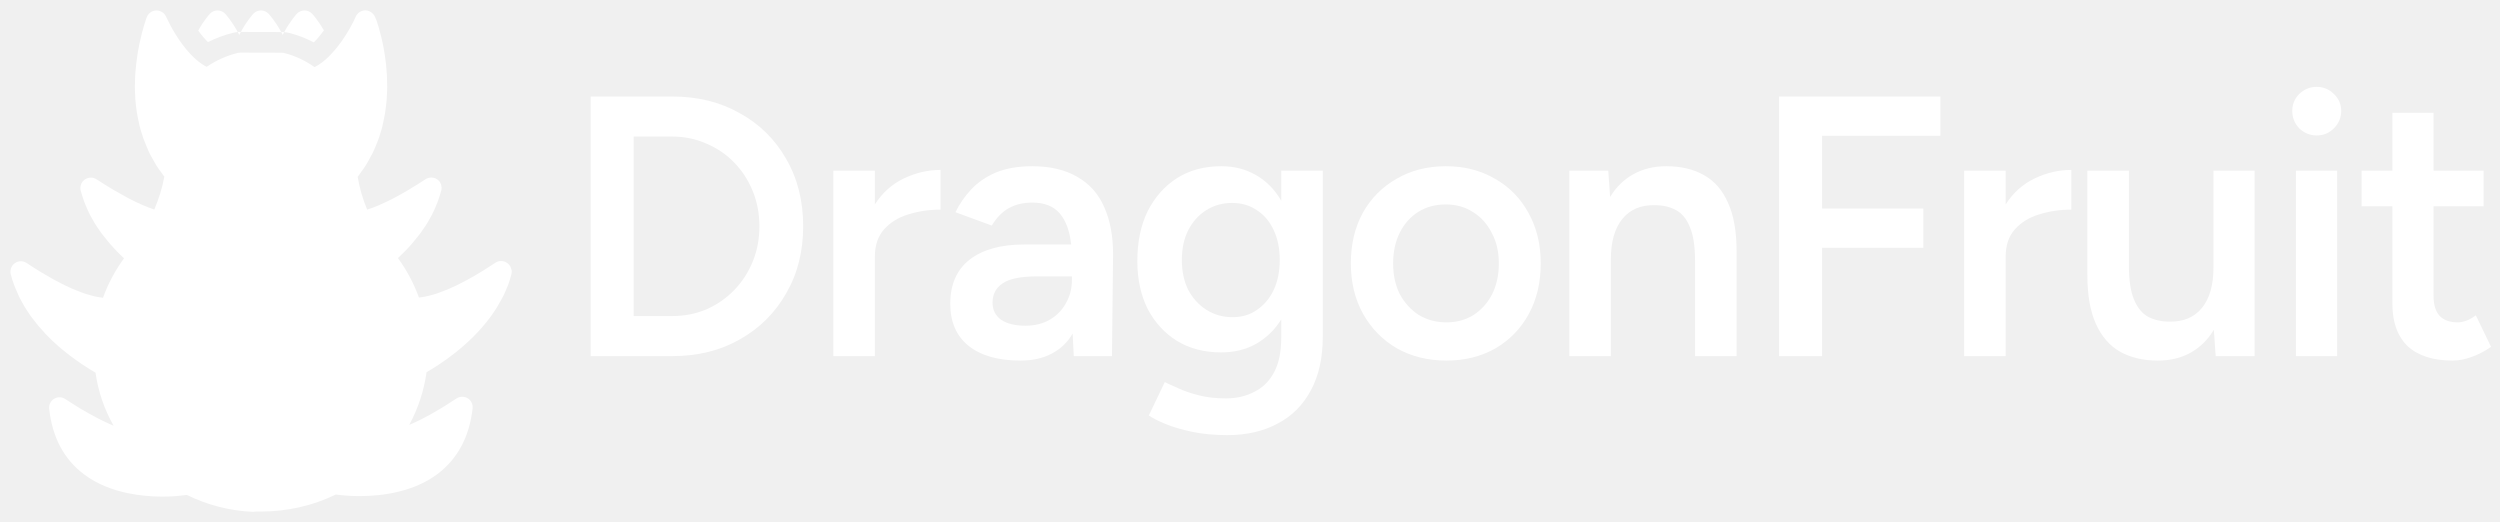
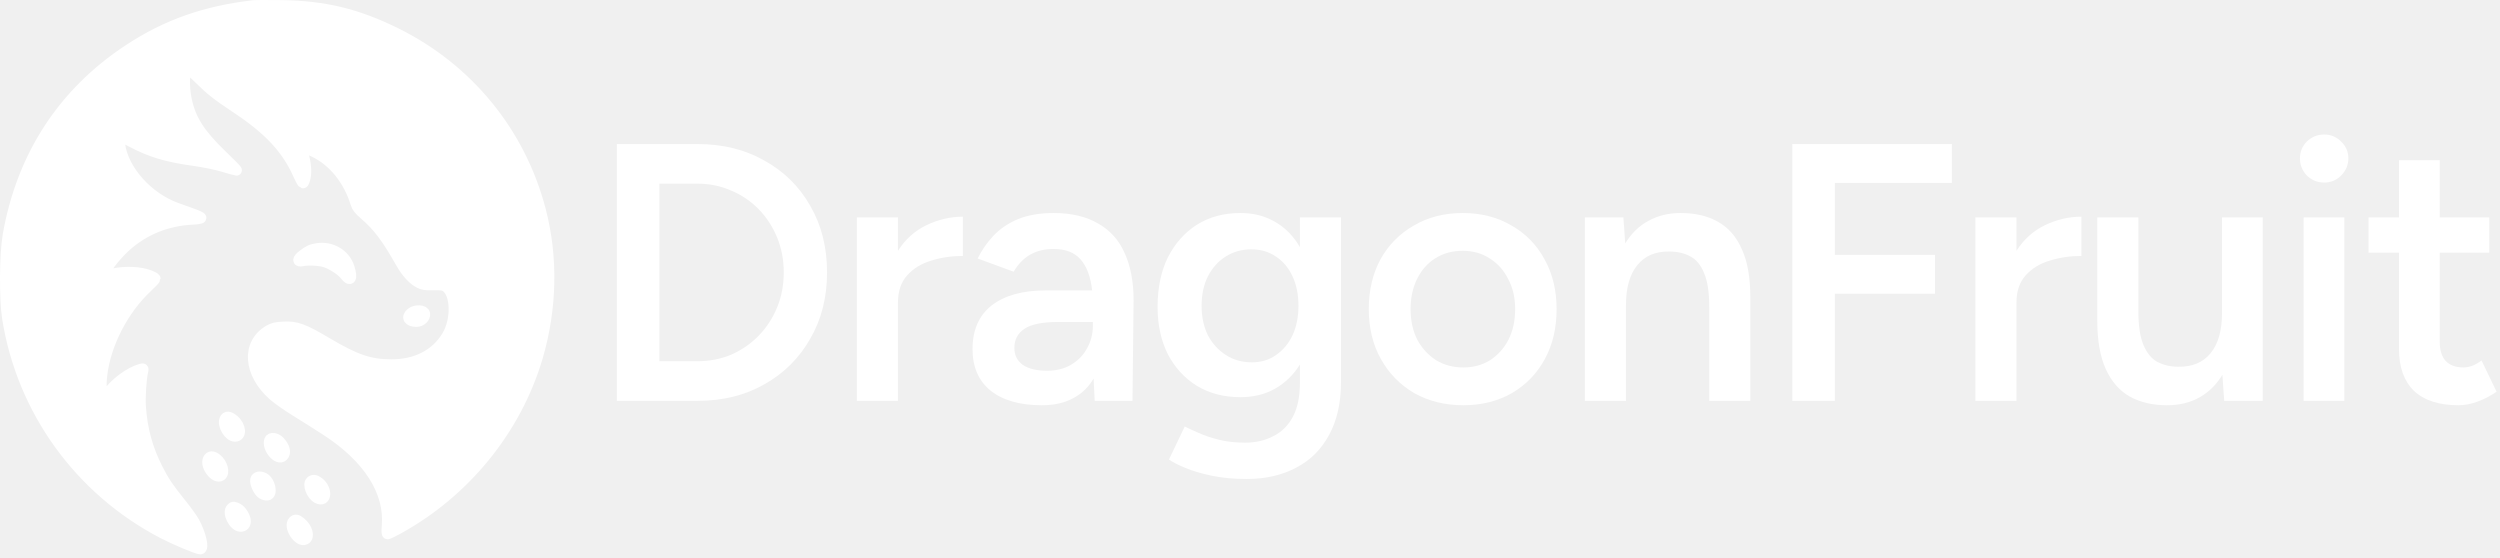
- <svg xmlns="http://www.w3.org/2000/svg" width="182" height="38" viewBox="0 0 182 38" fill="none">
-   <g clip-path="url(#clip0_3_12)">
-     <path d="M17.533 2.326H17.305C17.343 2.394 17.381 2.462 17.419 2.538C17.457 2.462 17.495 2.394 17.533 2.326Z" fill="white" />
-     <path d="M20.687 2.341C20.634 2.333 20.573 2.333 20.52 2.333H20.474C20.505 2.394 20.543 2.47 20.581 2.538C20.619 2.47 20.649 2.402 20.687 2.341Z" fill="white" />
-     <path d="M16.948 2.394C17.032 2.371 17.115 2.356 17.199 2.348L17.282 2.326H17.305C16.864 1.52 16.431 1.041 16.393 1.003C16.249 0.851 16.051 0.76 15.838 0.76C15.626 0.76 15.42 0.851 15.284 1.003C15.246 1.041 14.843 1.474 14.432 2.227C14.653 2.538 14.896 2.827 15.139 3.063C15.717 2.774 16.325 2.546 16.948 2.394Z" fill="white" />
-     <path d="M19.555 1.003C19.41 0.851 19.205 0.76 19 0.76C18.787 0.76 18.582 0.851 18.438 1.003C18.407 1.041 17.966 1.52 17.533 2.326L20.474 2.333C20.034 1.52 19.585 1.041 19.555 1.003Z" fill="white" />
-     <path d="M22.846 3.086C23.096 2.842 23.347 2.531 23.583 2.212C23.157 1.474 22.762 1.041 22.724 1.003C22.58 0.851 22.382 0.76 22.169 0.76C21.956 0.76 21.751 0.851 21.607 1.003C21.576 1.041 21.136 1.52 20.687 2.341C20.816 2.348 20.946 2.371 21.075 2.402C21.69 2.561 22.283 2.789 22.846 3.086Z" fill="white" />
-     <path d="M37.194 19.502C37.194 19.494 37.187 19.486 37.187 19.479C37.164 19.418 37.134 19.357 37.088 19.304C37.042 19.243 36.989 19.19 36.921 19.144C36.662 18.962 36.32 18.954 36.062 19.129C35.743 19.342 35.431 19.54 35.127 19.73C35.074 19.76 35.021 19.79 34.975 19.821C34.74 19.965 34.512 20.102 34.284 20.224C34.192 20.277 34.101 20.322 34.01 20.376C33.835 20.474 33.653 20.566 33.486 20.649C33.387 20.702 33.288 20.748 33.197 20.794C33.037 20.87 32.885 20.938 32.733 21.006C32.642 21.044 32.543 21.09 32.452 21.12C32.3 21.181 32.156 21.234 32.019 21.288C31.935 21.318 31.852 21.348 31.768 21.379C31.624 21.424 31.479 21.462 31.342 21.5C31.274 21.516 31.198 21.538 31.13 21.554C30.978 21.592 30.826 21.614 30.674 21.637C30.628 21.645 30.575 21.652 30.529 21.66C30.522 21.66 30.506 21.66 30.499 21.66C30.134 20.649 29.625 19.692 28.971 18.787C29.138 18.635 29.313 18.46 29.488 18.286C29.496 18.278 29.496 18.278 29.503 18.27C29.67 18.103 29.838 17.921 29.997 17.731C30.035 17.693 30.066 17.647 30.104 17.602C30.233 17.45 30.362 17.29 30.491 17.123C30.537 17.062 30.582 16.994 30.636 16.933C30.75 16.781 30.856 16.621 30.962 16.462C31.016 16.386 31.061 16.31 31.107 16.234C31.206 16.074 31.297 15.907 31.388 15.74C31.434 15.656 31.479 15.58 31.517 15.489C31.608 15.306 31.692 15.116 31.768 14.919C31.798 14.843 31.829 14.774 31.859 14.698C31.958 14.425 32.049 14.151 32.125 13.862C32.148 13.786 32.148 13.71 32.148 13.634C32.148 13.627 32.14 13.619 32.14 13.612C32.133 13.543 32.125 13.475 32.102 13.414C32.08 13.346 32.042 13.277 31.996 13.216C31.95 13.156 31.897 13.102 31.829 13.057C31.669 12.943 31.472 12.905 31.289 12.935C31.236 12.943 31.183 12.95 31.137 12.973C31.084 12.996 31.023 13.011 30.978 13.049C30.94 13.08 30.894 13.102 30.856 13.125C30.56 13.323 30.278 13.498 29.997 13.665C29.876 13.733 29.762 13.809 29.648 13.878C29.351 14.052 29.07 14.212 28.789 14.356C28.705 14.402 28.629 14.44 28.546 14.486C27.892 14.82 27.284 15.086 26.729 15.261C26.41 14.486 26.174 13.695 26.038 12.874C26.129 12.76 26.205 12.639 26.288 12.525C26.395 12.38 26.501 12.236 26.592 12.092C26.699 11.924 26.798 11.757 26.889 11.582C26.972 11.43 27.056 11.286 27.132 11.134C27.216 10.959 27.292 10.784 27.36 10.61C27.421 10.458 27.489 10.313 27.542 10.161C27.611 9.979 27.664 9.796 27.717 9.614C27.763 9.47 27.808 9.333 27.839 9.188C27.884 8.991 27.922 8.801 27.96 8.611C27.983 8.482 28.014 8.352 28.036 8.223C28.067 8.018 28.09 7.813 28.112 7.608C28.128 7.494 28.143 7.387 28.15 7.273C28.166 7.045 28.173 6.832 28.181 6.612C28.181 6.528 28.188 6.437 28.188 6.354C28.188 6.11 28.181 5.875 28.173 5.639C28.173 5.586 28.173 5.525 28.166 5.464C28.15 5.206 28.128 4.955 28.105 4.704C28.105 4.682 28.097 4.651 28.097 4.628C27.93 3.146 27.588 1.999 27.413 1.497C27.36 1.383 27.322 1.277 27.307 1.246C27.276 1.163 27.223 1.087 27.162 1.018C27.026 0.866 26.828 0.76 26.615 0.752C26.319 0.752 26.022 0.927 25.901 1.208C25.726 1.619 25.338 2.356 24.814 3.086C24.806 3.093 24.806 3.101 24.799 3.101C24.67 3.276 24.54 3.45 24.396 3.618C24.388 3.625 24.381 3.633 24.373 3.64C24.229 3.808 24.084 3.975 23.925 4.127L23.917 4.134C23.606 4.438 23.271 4.697 22.929 4.872C22.922 4.879 22.906 4.887 22.899 4.887C22.238 4.416 21.5 4.066 20.695 3.861C20.634 3.846 20.566 3.838 20.505 3.838L17.488 3.83C17.434 3.846 17.366 3.838 17.305 3.853C16.5 4.051 15.74 4.393 15.048 4.864C14.949 4.818 14.85 4.758 14.752 4.697C14.744 4.689 14.736 4.689 14.729 4.682C14.721 4.674 14.706 4.666 14.698 4.659C14.683 4.644 14.668 4.636 14.653 4.628C13.589 3.891 12.768 2.538 12.365 1.771C12.19 1.436 12.092 1.216 12.084 1.208C11.97 0.935 11.681 0.76 11.377 0.76C11.073 0.768 10.8 0.958 10.686 1.246C10.655 1.338 10.389 2.052 10.161 3.139C10.146 3.222 10.131 3.321 10.108 3.405C10.085 3.542 10.055 3.671 10.032 3.808C10.009 3.967 9.986 4.134 9.964 4.302C9.948 4.385 9.941 4.469 9.926 4.56C9.903 4.758 9.888 4.97 9.865 5.183C9.857 5.252 9.85 5.312 9.85 5.381C9.834 5.609 9.827 5.837 9.827 6.072C9.827 6.133 9.819 6.194 9.819 6.262C9.819 6.498 9.827 6.741 9.842 6.984C9.842 7.053 9.85 7.121 9.85 7.19C9.865 7.425 9.895 7.668 9.926 7.912C9.933 7.988 9.941 8.064 9.956 8.14C9.994 8.375 10.04 8.611 10.093 8.846C10.116 8.938 10.131 9.021 10.146 9.112C10.199 9.333 10.268 9.561 10.344 9.781C10.374 9.888 10.404 9.986 10.442 10.093C10.518 10.298 10.602 10.503 10.693 10.716C10.746 10.838 10.792 10.959 10.845 11.073C10.936 11.263 11.043 11.446 11.149 11.636C11.225 11.772 11.294 11.902 11.377 12.038C11.484 12.206 11.605 12.373 11.727 12.532C11.81 12.639 11.871 12.753 11.962 12.859C11.818 13.665 11.567 14.47 11.233 15.253C10.678 15.071 10.07 14.805 9.409 14.463C9.348 14.432 9.287 14.402 9.226 14.364C8.945 14.212 8.649 14.045 8.345 13.87C8.238 13.809 8.124 13.733 8.01 13.672C7.729 13.505 7.448 13.323 7.152 13.133C7.114 13.102 7.068 13.08 7.03 13.057C6.772 12.882 6.43 12.89 6.171 13.072C6.11 13.118 6.05 13.171 6.004 13.232C5.958 13.292 5.92 13.353 5.898 13.429C5.875 13.49 5.86 13.558 5.86 13.627C5.86 13.634 5.852 13.642 5.852 13.65C5.844 13.726 5.852 13.802 5.875 13.878C5.951 14.166 6.042 14.44 6.141 14.714C6.171 14.79 6.202 14.858 6.232 14.934C6.308 15.124 6.392 15.322 6.483 15.504C6.521 15.588 6.566 15.671 6.612 15.755C6.703 15.922 6.794 16.089 6.893 16.249C6.939 16.325 6.992 16.401 7.038 16.477C7.144 16.636 7.25 16.796 7.364 16.948C7.41 17.009 7.456 17.077 7.509 17.138C7.638 17.305 7.767 17.465 7.896 17.617C7.934 17.662 7.965 17.7 8.003 17.746C8.17 17.936 8.337 18.118 8.497 18.286C8.504 18.293 8.504 18.293 8.512 18.301C8.687 18.476 8.854 18.643 9.029 18.802C8.383 19.692 7.866 20.649 7.501 21.675C7.494 21.675 7.478 21.675 7.471 21.675C7.425 21.668 7.372 21.66 7.326 21.652C7.182 21.63 7.03 21.607 6.87 21.569C6.802 21.554 6.726 21.531 6.658 21.516C6.521 21.478 6.376 21.44 6.232 21.394C6.148 21.364 6.065 21.333 5.981 21.303C5.837 21.25 5.692 21.196 5.548 21.136C5.457 21.098 5.366 21.06 5.267 21.022C5.115 20.953 4.963 20.885 4.803 20.809C4.704 20.763 4.613 20.718 4.514 20.664C4.347 20.581 4.165 20.482 3.99 20.391C3.899 20.338 3.808 20.292 3.716 20.239C3.496 20.11 3.26 19.98 3.025 19.836C2.972 19.806 2.926 19.775 2.873 19.745C2.569 19.562 2.257 19.357 1.938 19.144C1.877 19.106 1.809 19.076 1.748 19.053C1.74 19.053 1.74 19.046 1.733 19.046C1.512 18.985 1.277 19.015 1.079 19.16C1.018 19.205 0.958 19.258 0.912 19.319C0.874 19.372 0.844 19.433 0.813 19.494C0.813 19.502 0.806 19.509 0.806 19.517C0.783 19.578 0.775 19.638 0.768 19.699C0.768 19.714 0.76 19.722 0.76 19.737C0.752 19.813 0.76 19.889 0.783 19.965C0.851 20.239 0.935 20.505 1.034 20.763C1.056 20.824 1.087 20.885 1.11 20.953C1.186 21.143 1.269 21.333 1.353 21.516C1.391 21.592 1.429 21.668 1.467 21.744C1.55 21.911 1.642 22.07 1.733 22.23C1.778 22.306 1.824 22.382 1.87 22.458C1.968 22.61 2.067 22.754 2.166 22.906C2.219 22.975 2.265 23.051 2.318 23.119C2.424 23.264 2.538 23.408 2.652 23.545C2.706 23.606 2.751 23.674 2.804 23.735C2.934 23.887 3.07 24.039 3.207 24.183C3.238 24.221 3.276 24.259 3.306 24.297C3.473 24.472 3.64 24.639 3.808 24.799C3.884 24.875 3.96 24.936 4.036 25.012C4.127 25.095 4.218 25.179 4.317 25.262C4.408 25.338 4.492 25.414 4.583 25.483C4.659 25.551 4.742 25.612 4.818 25.673C4.91 25.749 5.001 25.817 5.092 25.886C5.168 25.939 5.236 25.992 5.305 26.045C5.388 26.106 5.472 26.167 5.556 26.228C5.632 26.281 5.708 26.334 5.784 26.387C5.852 26.433 5.913 26.478 5.981 26.524C6.384 26.79 6.718 26.995 6.954 27.132C7.144 28.5 7.6 29.807 8.269 30.993C8.041 30.894 7.798 30.788 7.547 30.666C7.478 30.636 7.418 30.598 7.349 30.567C7.174 30.484 6.992 30.385 6.81 30.286C6.696 30.225 6.589 30.164 6.475 30.104C6.323 30.02 6.171 29.929 6.012 29.838C5.875 29.762 5.746 29.686 5.609 29.594C5.457 29.503 5.297 29.397 5.138 29.298C5.008 29.214 4.879 29.138 4.75 29.047C4.507 28.888 4.188 28.88 3.937 29.032C3.686 29.184 3.549 29.473 3.58 29.762C3.808 31.844 4.666 33.455 6.141 34.55C7.098 35.264 8.2 35.667 9.264 35.895C10.169 36.085 11.05 36.153 11.788 36.153C11.818 36.153 11.848 36.153 11.879 36.153C12.016 36.153 12.145 36.146 12.274 36.146C12.342 36.146 12.403 36.138 12.464 36.138C12.586 36.13 12.7 36.123 12.814 36.115C12.905 36.108 12.981 36.1 13.057 36.092C13.08 36.092 13.102 36.085 13.118 36.085C13.315 36.062 13.49 36.047 13.604 36.032C15.071 36.754 16.697 37.187 18.415 37.263C18.62 37.232 18.81 37.24 19.008 37.24C20.892 37.24 22.762 36.822 24.449 36.001C24.487 36.009 24.54 36.009 24.578 36.016C24.601 36.016 24.616 36.024 24.639 36.024C24.7 36.032 24.761 36.039 24.829 36.047C24.882 36.054 24.943 36.054 25.004 36.062C25.088 36.07 25.179 36.077 25.278 36.085C25.361 36.092 25.445 36.092 25.536 36.1C25.604 36.1 25.665 36.108 25.734 36.108C25.848 36.115 25.969 36.115 26.091 36.115C26.129 36.115 26.167 36.115 26.205 36.115C27.033 36.115 28.044 36.039 29.062 35.781C30.02 35.545 30.993 35.15 31.844 34.512C33.311 33.41 34.177 31.798 34.405 29.724C34.436 29.427 34.299 29.146 34.048 28.994C33.797 28.842 33.478 28.85 33.235 29.009C33.121 29.085 33.014 29.154 32.9 29.222C32.718 29.344 32.528 29.458 32.353 29.572C32.262 29.632 32.171 29.678 32.08 29.739C31.882 29.86 31.684 29.974 31.494 30.081C31.418 30.126 31.342 30.164 31.266 30.21C31.054 30.324 30.841 30.438 30.643 30.537C30.605 30.56 30.56 30.575 30.522 30.598C30.271 30.719 30.028 30.833 29.792 30.932C30.446 29.731 30.864 28.439 31.054 27.094C31.92 26.6 34.139 25.209 35.72 23.051C35.743 23.028 35.758 22.998 35.773 22.975C35.91 22.785 36.032 22.595 36.161 22.397C36.191 22.352 36.214 22.306 36.244 22.26C36.358 22.07 36.465 21.88 36.564 21.69C36.594 21.637 36.617 21.584 36.647 21.531C36.746 21.326 36.837 21.12 36.921 20.908C36.936 20.862 36.959 20.816 36.982 20.763C37.08 20.505 37.164 20.231 37.232 19.958C37.255 19.882 37.255 19.806 37.255 19.73C37.255 19.714 37.248 19.707 37.248 19.692C37.225 19.623 37.217 19.555 37.194 19.502Z" fill="white" />
-   </g>
-   <path d="M178.54 26.25C177.118 26.25 176.029 25.898 175.273 25.197C174.535 24.477 174.166 23.451 174.166 22.119V15.018H171.925V12.425H174.166V8.213H177.163V12.425H180.808V15.018H177.163V21.552C177.163 22.181 177.307 22.659 177.595 22.983C177.901 23.306 178.342 23.468 178.918 23.468C179.098 23.468 179.296 23.433 179.512 23.36C179.728 23.288 179.971 23.154 180.241 22.956L181.348 25.25C180.88 25.575 180.412 25.817 179.944 25.98C179.476 26.16 179.008 26.25 178.54 26.25Z" fill="white" />
-   <path d="M167.146 25.925V12.425H170.143V25.925H167.146ZM168.658 9.861C168.172 9.861 167.749 9.69 167.389 9.348C167.047 8.988 166.876 8.565 166.876 8.079C166.876 7.593 167.047 7.178 167.389 6.837C167.749 6.495 168.172 6.324 168.658 6.324C169.144 6.324 169.558 6.495 169.9 6.837C170.26 7.178 170.44 7.593 170.44 8.079C170.44 8.565 170.26 8.988 169.9 9.348C169.558 9.69 169.144 9.861 168.658 9.861Z" fill="white" />
-   <path d="M157.09 26.25C156.028 26.25 155.11 26.034 154.336 25.602C153.58 25.169 152.995 24.494 152.581 23.576C152.167 22.659 151.96 21.48 151.96 20.04V12.425H154.984V19.337C154.984 20.399 155.11 21.227 155.362 21.822C155.614 22.416 155.956 22.829 156.388 23.064C156.838 23.297 157.351 23.415 157.927 23.415C158.953 23.433 159.745 23.099 160.303 22.416C160.861 21.732 161.14 20.75 161.14 19.473V12.425H164.137V25.925H161.302L161.167 24.009C160.735 24.729 160.168 25.287 159.466 25.683C158.782 26.061 157.99 26.25 157.09 26.25Z" fill="white" />
-   <path d="M142.988 25.925V12.425H146.012V14.883C146.552 14.037 147.254 13.406 148.118 12.992C148.982 12.579 149.873 12.371 150.791 12.371V15.261C149.963 15.261 149.18 15.377 148.442 15.611C147.722 15.828 147.137 16.188 146.687 16.692C146.237 17.195 146.012 17.861 146.012 18.689V25.925H142.988Z" fill="white" />
-   <path d="M129.514 25.925V7.026H141.259V9.887H132.646V15.18H140.017V18.041H132.646V25.925H129.514Z" fill="white" />
-   <path d="M114.247 25.925V12.425H117.082L117.217 14.342C117.649 13.623 118.207 13.073 118.891 12.695C119.593 12.3 120.394 12.101 121.294 12.101C122.374 12.101 123.292 12.318 124.048 12.749C124.822 13.181 125.407 13.857 125.803 14.774C126.217 15.675 126.424 16.854 126.424 18.311V25.925H123.4V19.014C123.4 17.933 123.274 17.105 123.022 16.529C122.788 15.935 122.446 15.521 121.996 15.287C121.564 15.053 121.051 14.937 120.457 14.937C119.449 14.918 118.666 15.252 118.108 15.935C117.55 16.619 117.271 17.601 117.271 18.878V25.925H114.247Z" fill="white" />
-   <path d="M105.308 26.25C103.958 26.25 102.752 25.953 101.69 25.358C100.646 24.747 99.827 23.91 99.233 22.848C98.639 21.785 98.342 20.561 98.342 19.175C98.342 17.79 98.63 16.566 99.206 15.504C99.8 14.441 100.619 13.614 101.663 13.02C102.707 12.408 103.904 12.101 105.254 12.101C106.604 12.101 107.801 12.408 108.845 13.02C109.889 13.614 110.699 14.441 111.275 15.504C111.869 16.566 112.166 17.79 112.166 19.175C112.166 20.561 111.878 21.785 111.302 22.848C110.726 23.91 109.916 24.747 108.872 25.358C107.828 25.953 106.64 26.25 105.308 26.25ZM105.308 23.468C106.046 23.468 106.703 23.288 107.279 22.928C107.855 22.55 108.305 22.047 108.629 21.416C108.953 20.768 109.115 20.021 109.115 19.175C109.115 18.329 108.944 17.591 108.602 16.962C108.278 16.314 107.828 15.809 107.252 15.45C106.676 15.072 106.01 14.883 105.254 14.883C104.498 14.883 103.832 15.062 103.256 15.422C102.68 15.783 102.23 16.287 101.906 16.934C101.582 17.582 101.42 18.329 101.42 19.175C101.42 20.021 101.582 20.768 101.906 21.416C102.248 22.047 102.707 22.55 103.283 22.928C103.877 23.288 104.552 23.468 105.308 23.468Z" fill="white" />
-   <path d="M89.359 31.677C88.405 31.677 87.541 31.596 86.767 31.433C86.011 31.271 85.372 31.082 84.85 30.866C84.328 30.651 83.923 30.444 83.635 30.245L84.796 27.816C85.048 27.942 85.381 28.095 85.795 28.274C86.227 28.473 86.731 28.643 87.307 28.788C87.883 28.931 88.531 29.003 89.251 29.003C90.025 29.003 90.718 28.841 91.33 28.517C91.942 28.212 92.419 27.735 92.761 27.087C93.103 26.439 93.274 25.61 93.274 24.602V23.253C92.806 24.009 92.194 24.602 91.438 25.035C90.7 25.448 89.854 25.655 88.9 25.655C87.676 25.655 86.605 25.377 85.687 24.819C84.787 24.261 84.076 23.486 83.554 22.497C83.05 21.488 82.798 20.328 82.798 19.014C82.798 17.61 83.05 16.395 83.554 15.368C84.076 14.342 84.787 13.541 85.687 12.966C86.605 12.389 87.676 12.101 88.9 12.101C89.854 12.101 90.7 12.318 91.438 12.749C92.194 13.181 92.806 13.803 93.274 14.613V12.425H96.298V24.521C96.298 26.052 96.01 27.348 95.434 28.41C94.858 29.489 94.048 30.299 93.004 30.84C91.96 31.398 90.745 31.677 89.359 31.677ZM89.737 23.09C90.421 23.09 91.015 22.91 91.519 22.55C92.041 22.191 92.446 21.704 92.734 21.093C93.022 20.462 93.166 19.742 93.166 18.933C93.166 18.105 93.022 17.384 92.734 16.773C92.446 16.142 92.041 15.656 91.519 15.315C90.997 14.954 90.394 14.774 89.71 14.774C88.99 14.774 88.351 14.954 87.793 15.315C87.253 15.656 86.821 16.142 86.497 16.773C86.191 17.384 86.038 18.105 86.038 18.933C86.038 19.742 86.191 20.462 86.497 21.093C86.821 21.704 87.262 22.191 87.82 22.55C88.378 22.91 89.017 23.09 89.737 23.09Z" fill="white" />
-   <path d="M74.282 26.25C72.662 26.25 71.402 25.89 70.502 25.169C69.62 24.45 69.179 23.433 69.179 22.119C69.179 20.715 69.647 19.643 70.583 18.905C71.537 18.168 72.86 17.799 74.552 17.799H77.981C77.873 16.808 77.594 16.052 77.144 15.53C76.694 15.008 76.028 14.748 75.146 14.748C74.498 14.748 73.931 14.883 73.445 15.152C72.959 15.422 72.545 15.845 72.203 16.422L69.557 15.45C69.845 14.855 70.223 14.306 70.691 13.803C71.177 13.28 71.78 12.867 72.5 12.56C73.238 12.255 74.12 12.101 75.146 12.101C76.46 12.101 77.558 12.363 78.44 12.884C79.322 13.389 79.97 14.117 80.384 15.072C80.816 16.026 81.032 17.177 81.032 18.527L80.951 25.925H78.17L78.089 24.279C77.729 24.909 77.225 25.395 76.577 25.736C75.947 26.078 75.182 26.25 74.282 26.25ZM74.66 23.712C75.326 23.712 75.911 23.567 76.415 23.279C76.937 22.974 77.333 22.569 77.603 22.064C77.891 21.561 78.035 21.003 78.035 20.39V20.12H75.524C74.318 20.12 73.472 20.291 72.986 20.634C72.5 20.957 72.257 21.425 72.257 22.038C72.257 22.559 72.464 22.974 72.878 23.279C73.31 23.567 73.904 23.712 74.66 23.712Z" fill="white" />
-   <path d="M60.666 25.925V12.425H63.69V14.883C64.23 14.037 64.932 13.406 65.796 12.992C66.66 12.579 67.551 12.371 68.469 12.371V15.261C67.641 15.261 66.858 15.377 66.12 15.611C65.4 15.828 64.815 16.188 64.365 16.692C63.915 17.195 63.69 17.861 63.69 18.689V25.925H60.666Z" fill="white" />
-   <path d="M43 25.925V7.026H48.94C50.794 7.026 52.432 7.431 53.854 8.241C55.294 9.033 56.419 10.139 57.229 11.562C58.057 12.983 58.471 14.621 58.471 16.476C58.471 18.311 58.057 19.941 57.229 21.363C56.419 22.785 55.294 23.901 53.854 24.71C52.432 25.52 50.794 25.925 48.94 25.925H43ZM46.132 23.009H48.94C49.822 23.009 50.65 22.848 51.424 22.523C52.198 22.181 52.873 21.713 53.449 21.119C54.025 20.526 54.475 19.832 54.799 19.041C55.123 18.248 55.285 17.393 55.285 16.476C55.285 15.557 55.123 14.703 54.799 13.911C54.475 13.118 54.025 12.425 53.449 11.832C52.873 11.238 52.198 10.778 51.424 10.454C50.65 10.113 49.822 9.941 48.94 9.941H46.132V23.009Z" fill="white" />
-   <defs>
-     <clipPath id="clip0_3_12">
-       <rect width="38" height="38" fill="white" />
-     </clipPath>
-   </defs>
+ <svg xmlns="http://www.w3.org/2000/svg" width="184" height="41" viewBox="0 0 184 41" fill="none">
+   <path fill-rule="evenodd" clip-rule="evenodd" d="M18.623 0.418C15.065 0.84 12.256 1.833 9.497 3.647C4.646 6.835 1.62 11.481 0.596 17.313C0.353 18.694 0.332 22.014 0.556 23.424C1.632 30.194 5.86 36.049 11.979 39.241C12.863 39.702 14.523 40.4 14.736 40.4C15.023 40.4 14.783 39.333 14.293 38.426C14.164 38.188 13.732 37.586 13.333 37.091C12.373 35.898 12.067 35.443 11.593 34.51C10.844 33.036 10.454 31.611 10.34 29.938C10.291 29.215 10.381 27.825 10.509 27.319C10.555 27.136 10.542 27.123 10.37 27.172C9.527 27.409 8.443 28.219 7.887 29.028C7.738 29.244 7.592 29.422 7.563 29.423C7.444 29.427 7.403 28.369 7.492 27.614C7.764 25.308 9.052 22.8 10.812 21.151C11.146 20.838 11.418 20.55 11.418 20.509C11.418 20.468 11.211 20.357 10.958 20.262C10.311 20.019 9.252 19.971 8.39 20.145C8.023 20.219 7.699 20.256 7.671 20.227C7.525 20.084 8.42 18.881 9.207 18.163C10.564 16.923 12.266 16.227 14.162 16.135C14.503 16.119 14.786 16.073 14.79 16.034C14.794 15.995 14.515 15.863 14.169 15.74C13.823 15.617 13.288 15.425 12.98 15.314C10.857 14.55 9.033 12.492 8.808 10.607C8.737 10.007 8.839 9.985 9.669 10.427C11.088 11.181 12.27 11.536 14.287 11.814C14.999 11.912 15.898 12.097 16.428 12.256C16.93 12.406 17.369 12.528 17.402 12.528C17.436 12.527 16.939 12.021 16.299 11.403C14.674 9.833 14.019 8.797 13.708 7.302C13.51 6.352 13.551 5.144 13.784 5.055C13.84 5.034 14.24 5.368 14.674 5.797C15.554 6.667 15.94 6.969 17.504 8.012C19.835 9.568 21.141 10.983 21.959 12.838C22.104 13.166 22.256 13.447 22.298 13.46C22.34 13.474 22.414 13.293 22.464 13.057C22.554 12.626 22.497 11.988 22.309 11.347C22.243 11.122 22.248 11.052 22.341 10.961C22.437 10.866 22.547 10.895 23.121 11.169C24.54 11.846 25.662 13.235 26.198 14.976C26.282 15.249 26.423 15.432 26.811 15.765C27.833 16.645 28.441 17.448 29.514 19.34C29.918 20.053 30.405 20.584 30.869 20.817C31.138 20.953 31.32 20.979 31.895 20.964C32.452 20.95 32.638 20.974 32.81 21.087C33.581 21.587 33.632 23.543 32.906 24.738C32.069 26.114 30.635 26.849 28.791 26.846C27.214 26.843 26.166 26.485 24.028 25.218C22.305 24.197 21.812 24.021 20.832 24.071C20.302 24.099 20.099 24.147 19.809 24.314C18.137 25.281 18.284 27.473 20.13 29.101C20.423 29.36 21.145 29.867 21.733 30.228C22.321 30.59 23.348 31.239 24.016 31.671C27.12 33.681 28.715 36.182 28.499 38.7C28.465 39.105 28.474 39.293 28.53 39.293C28.575 39.293 28.897 39.138 29.244 38.949C34.211 36.24 37.983 31.604 39.55 26.288C40.603 22.712 40.68 18.922 39.768 15.444C38.276 9.752 34.433 5.054 29.128 2.439C26.266 1.027 23.874 0.451 20.707 0.408C19.716 0.395 18.781 0.398 18.626 0.417L18.623 0.418ZM23.336 18.297C22.911 18.364 22.706 18.459 22.285 18.784C21.902 19.08 21.88 19.275 22.24 19.197C22.677 19.102 23.537 19.146 23.95 19.284C24.464 19.455 25.14 19.9 25.401 20.237C25.799 20.751 25.94 20.508 25.702 19.718C25.407 18.738 24.395 18.13 23.336 18.297H23.336ZM30.286 23.032C29.889 23.34 30.076 23.661 30.652 23.661C30.985 23.661 31.297 23.371 31.258 23.097C31.219 22.83 30.6 22.789 30.286 23.032ZM16.544 30.879C16.378 31.308 16.865 32.11 17.291 32.11C17.78 32.11 17.734 31.38 17.218 30.932C16.877 30.637 16.644 30.618 16.544 30.879ZM19.851 32.389C19.632 32.952 20.446 33.932 20.823 33.56C21.058 33.328 20.954 32.902 20.559 32.485C20.33 32.242 19.929 32.188 19.851 32.389ZM15.327 33.805C15.094 34.309 15.864 35.288 16.266 34.998C16.548 34.795 16.36 34.106 15.932 33.775C15.651 33.556 15.438 33.566 15.328 33.805H15.327ZM18.817 35.3C18.753 35.555 19.033 36.166 19.291 36.333C19.403 36.405 19.577 36.452 19.679 36.438C20.074 36.383 19.878 35.428 19.421 35.187C19.145 35.041 18.869 35.093 18.817 35.299V35.3ZM22.882 35.442C22.644 35.676 22.951 36.448 23.366 36.66C24.027 36.997 24.105 36.015 23.457 35.512C23.217 35.325 23.023 35.302 22.882 35.442ZM17.038 37.416C16.719 37.73 17.225 38.732 17.706 38.739C17.922 38.743 18.062 38.597 18.062 38.368C18.062 38.072 17.762 37.571 17.505 37.441C17.221 37.296 17.162 37.293 17.038 37.416ZM21.601 38.363C21.21 38.748 21.988 39.941 22.466 39.689C22.79 39.519 22.617 38.869 22.142 38.475C21.867 38.247 21.745 38.222 21.601 38.363Z" fill="white" stroke="white" stroke-width="0.8" stroke-linejoin="round" />
+   <path d="M180.94 29.826C179.518 29.826 178.429 29.475 177.673 28.773C176.935 28.053 176.566 27.027 176.566 25.695V18.594H174.325V16.002H176.566V11.79H179.563V16.002H183.208V18.594H179.563V25.128C179.563 25.758 179.707 26.235 179.995 26.559C180.301 26.883 180.742 27.045 181.318 27.045C181.498 27.045 181.696 27.009 181.912 26.937C182.128 26.865 182.371 26.73 182.641 26.532L183.748 28.827C183.28 29.151 182.812 29.394 182.344 29.556C181.876 29.736 181.408 29.826 180.94 29.826Z" fill="white" />
+   <path d="M169.546 29.502V16.002H172.543V29.502H169.546ZM171.058 13.437C170.572 13.437 170.149 13.266 169.789 12.924C169.447 12.564 169.276 12.141 169.276 11.655C169.276 11.169 169.447 10.755 169.789 10.413C170.149 10.071 170.572 9.9 171.058 9.9C171.544 9.9 171.958 10.071 172.3 10.413C172.66 10.755 172.84 11.169 172.84 11.655C172.84 12.141 172.66 12.564 172.3 12.924C171.958 13.266 171.544 13.437 171.058 13.437Z" fill="white" />
+   <path d="M159.49 29.826C158.428 29.826 157.51 29.61 156.736 29.178C155.98 28.746 155.395 28.071 154.981 27.153C154.567 26.235 154.36 25.056 154.36 23.616V16.002H157.384V22.914C157.384 23.976 157.51 24.804 157.762 25.398C158.014 25.992 158.356 26.406 158.788 26.64C159.238 26.874 159.751 26.991 160.327 26.991C161.353 27.009 162.145 26.676 162.703 25.992C163.261 25.308 163.54 24.327 163.54 23.049V16.002H166.537V29.502H163.702L163.567 27.585C163.135 28.305 162.568 28.863 161.866 29.259C161.182 29.637 160.39 29.826 159.49 29.826Z" fill="white" />
+   <path d="M145.388 29.502V16.002H148.412V18.459C148.952 17.613 149.654 16.983 150.518 16.569C151.382 16.155 152.273 15.948 153.191 15.948V18.837C152.363 18.837 151.58 18.954 150.842 19.188C150.122 19.404 149.537 19.764 149.087 20.268C148.637 20.772 148.412 21.438 148.412 22.266V29.502H145.388Z" fill="white" />
+   <path d="M131.914 29.502V10.602H143.659V13.464H135.046V18.756H142.417V21.618H135.046V29.502H131.914Z" fill="white" />
+   <path d="M116.647 29.502V16.002H119.482L119.617 17.919C120.049 17.199 120.607 16.65 121.291 16.272C121.993 15.876 122.794 15.678 123.694 15.678C124.774 15.678 125.692 15.894 126.448 16.326C127.222 16.758 127.807 17.433 128.203 18.351C128.617 19.251 128.824 20.43 128.824 21.888V29.502H125.8V22.59C125.8 21.51 125.674 20.682 125.422 20.106C125.188 19.512 124.846 19.098 124.396 18.864C123.964 18.63 123.451 18.513 122.857 18.513C121.849 18.495 121.066 18.828 120.508 19.512C119.95 20.196 119.671 21.177 119.671 22.455V29.502H116.647Z" fill="white" />
+   <path d="M107.708 29.826C106.358 29.826 105.152 29.529 104.09 28.935C103.046 28.323 102.227 27.486 101.633 26.424C101.039 25.362 100.742 24.138 100.742 22.752C100.742 21.366 101.03 20.142 101.606 19.08C102.2 18.018 103.019 17.19 104.063 16.596C105.107 15.984 106.304 15.678 107.654 15.678C109.004 15.678 110.201 15.984 111.245 16.596C112.289 17.19 113.099 18.018 113.675 19.08C114.269 20.142 114.566 21.366 114.566 22.752C114.566 24.138 114.278 25.362 113.702 26.424C113.126 27.486 112.316 28.323 111.272 28.935C110.228 29.529 109.04 29.826 107.708 29.826ZM107.708 27.045C108.446 27.045 109.103 26.865 109.679 26.505C110.255 26.127 110.705 25.623 111.029 24.993C111.353 24.345 111.515 23.598 111.515 22.752C111.515 21.906 111.344 21.168 111.002 20.538C110.678 19.89 110.228 19.386 109.652 19.026C109.076 18.648 108.41 18.459 107.654 18.459C106.898 18.459 106.232 18.639 105.656 18.999C105.08 19.359 104.63 19.863 104.306 20.511C103.982 21.159 103.82 21.906 103.82 22.752C103.82 23.598 103.982 24.345 104.306 24.993C104.648 25.623 105.107 26.127 105.683 26.505C106.277 26.865 106.952 27.045 107.708 27.045Z" fill="white" />
+   <path d="M91.759 35.253C90.805 35.253 89.941 35.172 89.167 35.01C88.411 34.848 87.772 34.659 87.25 34.443C86.728 34.227 86.323 34.02 86.035 33.822L87.196 31.392C87.448 31.518 87.781 31.671 88.195 31.851C88.627 32.049 89.131 32.22 89.707 32.364C90.283 32.508 90.931 32.58 91.651 32.58C92.425 32.58 93.118 32.418 93.73 32.094C94.342 31.788 94.819 31.311 95.161 30.663C95.503 30.015 95.674 29.187 95.674 28.179V26.829C95.206 27.585 94.594 28.179 93.838 28.611C93.1 29.025 92.254 29.232 91.3 29.232C90.076 29.232 89.005 28.953 88.087 28.395C87.187 27.837 86.476 27.063 85.954 26.073C85.45 25.065 85.198 23.904 85.198 22.59C85.198 21.186 85.45 19.971 85.954 18.945C86.476 17.919 87.187 17.118 88.087 16.542C89.005 15.966 90.076 15.678 91.3 15.678C92.254 15.678 93.1 15.894 93.838 16.326C94.594 16.758 95.206 17.379 95.674 18.189V16.002H98.698V28.098C98.698 29.628 98.41 30.924 97.834 31.986C97.258 33.066 96.448 33.876 95.404 34.416C94.36 34.974 93.145 35.253 91.759 35.253ZM92.137 26.667C92.821 26.667 93.415 26.487 93.919 26.127C94.441 25.767 94.846 25.281 95.134 24.669C95.422 24.039 95.566 23.319 95.566 22.509C95.566 21.681 95.422 20.961 95.134 20.349C94.846 19.719 94.441 19.233 93.919 18.891C93.397 18.531 92.794 18.351 92.11 18.351C91.39 18.351 90.751 18.531 90.193 18.891C89.653 19.233 89.221 19.719 88.897 20.349C88.591 20.961 88.438 21.681 88.438 22.509C88.438 23.319 88.591 24.039 88.897 24.669C89.221 25.281 89.662 25.767 90.22 26.127C90.778 26.487 91.417 26.667 92.137 26.667Z" fill="white" />
+   <path d="M76.682 29.826C75.062 29.826 73.802 29.466 72.902 28.746C72.02 28.026 71.579 27.009 71.579 25.695C71.579 24.291 72.047 23.22 72.983 22.482C73.937 21.744 75.26 21.375 76.952 21.375H80.381C80.273 20.385 79.994 19.629 79.544 19.107C79.094 18.585 78.428 18.324 77.546 18.324C76.898 18.324 76.331 18.459 75.845 18.729C75.359 18.999 74.945 19.422 74.603 19.998L71.957 19.026C72.245 18.432 72.623 17.883 73.091 17.379C73.577 16.857 74.18 16.443 74.9 16.137C75.638 15.831 76.52 15.678 77.546 15.678C78.86 15.678 79.958 15.939 80.84 16.461C81.722 16.965 82.37 17.694 82.784 18.648C83.216 19.602 83.432 20.754 83.432 22.104L83.351 29.502H80.57L80.489 27.855C80.129 28.485 79.625 28.971 78.977 29.313C78.347 29.655 77.582 29.826 76.682 29.826ZM77.06 27.288C77.726 27.288 78.311 27.144 78.815 26.856C79.337 26.55 79.733 26.145 80.003 25.641C80.291 25.137 80.435 24.579 80.435 23.967V23.697H77.924C76.718 23.697 75.872 23.868 75.386 24.21C74.9 24.534 74.657 25.002 74.657 25.614C74.657 26.136 74.864 26.55 75.278 26.856C75.71 27.144 76.304 27.288 77.06 27.288Z" fill="white" />
+   <path d="M63.066 29.502V16.002H66.09V18.459C66.63 17.613 67.332 16.983 68.196 16.569C69.06 16.155 69.951 15.948 70.869 15.948V18.837C70.041 18.837 69.258 18.954 68.52 19.188C67.8 19.404 67.215 19.764 66.765 20.268C66.315 20.772 66.09 21.438 66.09 22.266V29.502H63.066Z" fill="white" />
+   <path d="M45.4 29.502V10.602H51.34C53.194 10.602 54.832 11.007 56.254 11.817C57.694 12.609 58.819 13.716 59.629 15.138C60.457 16.56 60.871 18.198 60.871 20.052C60.871 21.888 60.457 23.517 59.629 24.939C58.819 26.361 57.694 27.477 56.254 28.287C54.832 29.097 53.194 29.502 51.34 29.502H45.4ZM48.532 26.586H51.34C52.222 26.586 53.05 26.424 53.824 26.1C54.598 25.758 55.273 25.29 55.849 24.696C56.425 24.102 56.875 23.409 57.199 22.617C57.523 21.825 57.685 20.97 57.685 20.052C57.685 19.134 57.523 18.279 57.199 17.487C56.875 16.695 56.425 16.002 55.849 15.408C55.273 14.814 54.598 14.355 53.824 14.031C53.05 13.689 52.222 13.518 51.34 13.518H48.532V26.586Z" fill="white" />
</svg>
